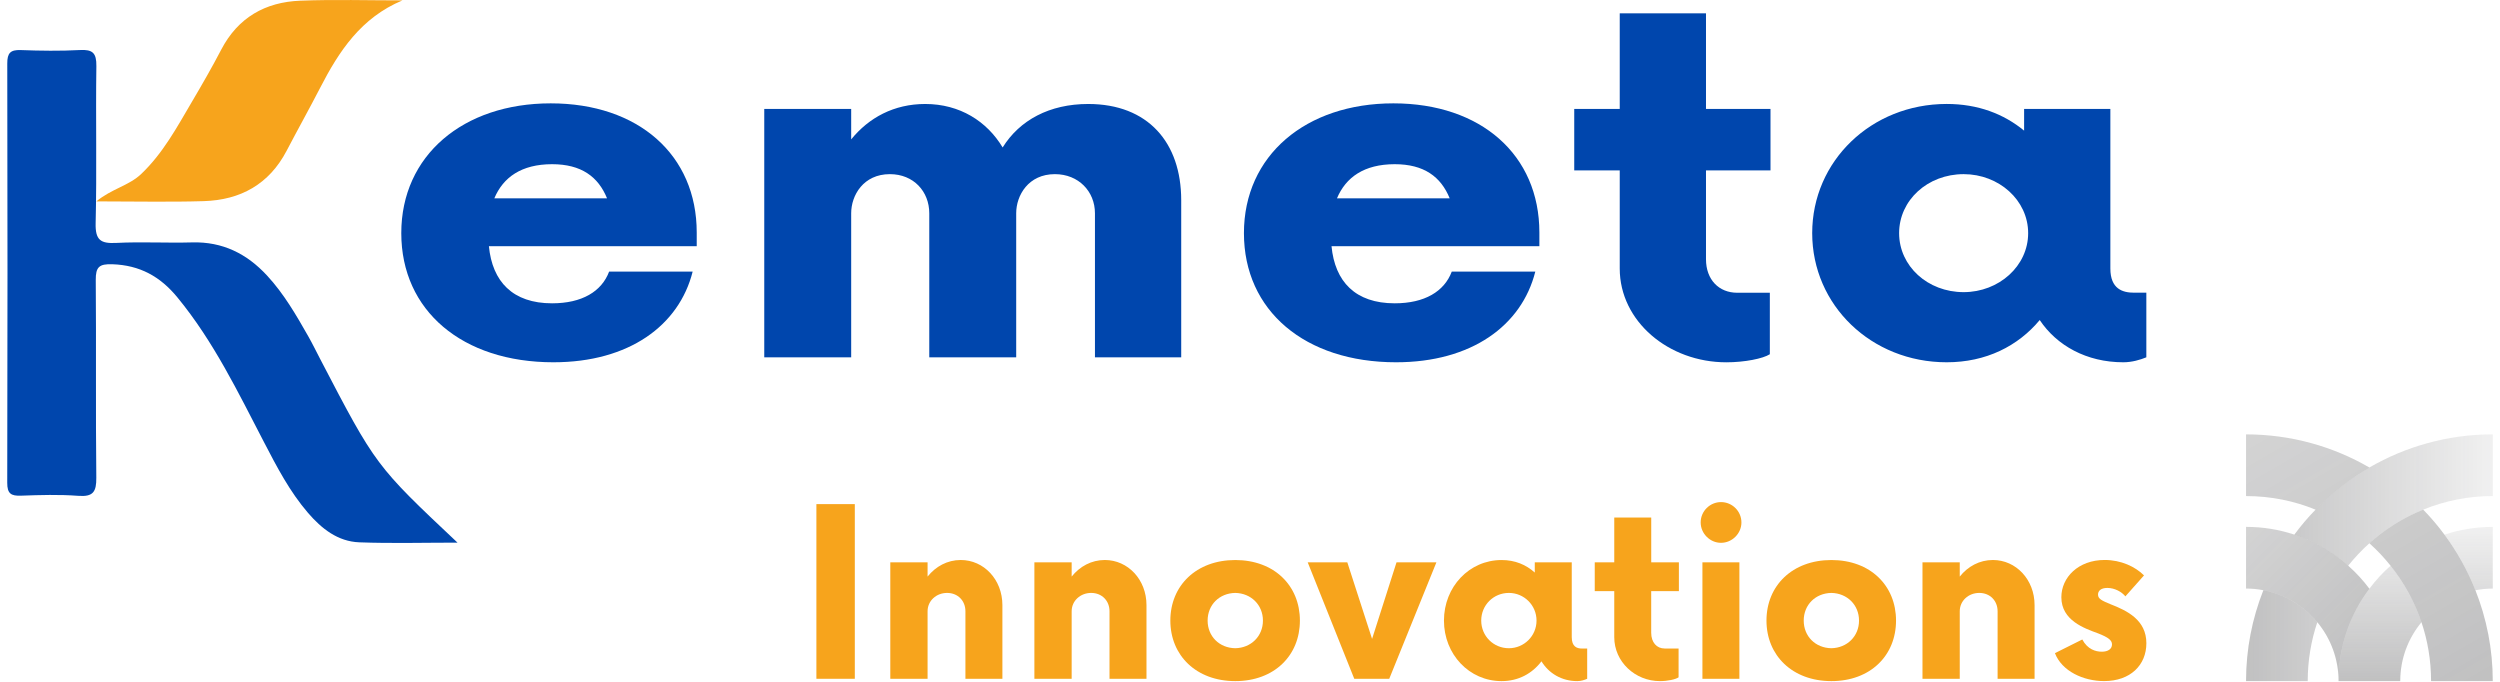
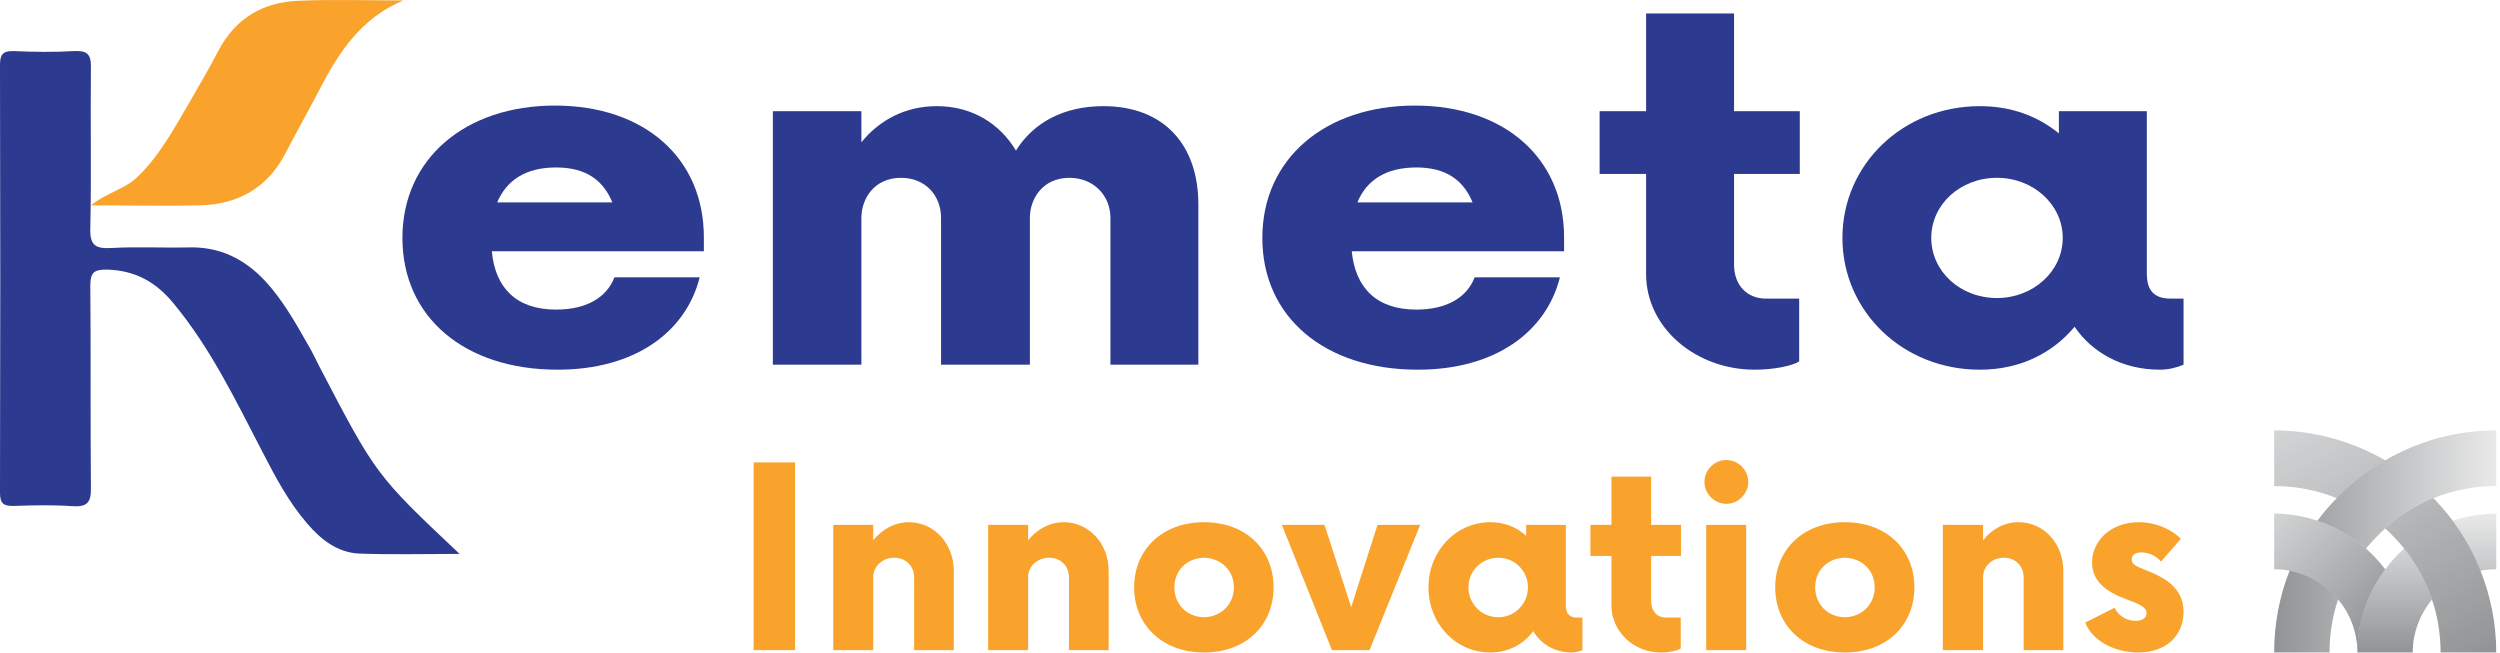
- <svg xmlns="http://www.w3.org/2000/svg" width="323" height="88" viewBox="0 0 323 88" fill="none">
-   <path d="M90.017 31.808H63.166C63.604 36.381 66.239 39.188 71.328 39.188C75.19 39.188 77.735 37.663 78.697 35.095H89.49C87.734 42.073 81.242 46.806 71.5 46.806C59.742 46.806 51.846 40.149 51.846 30.119C51.846 20.092 59.832 13.353 71.152 13.353C82.473 13.353 90.017 20.01 90.017 30.041V31.808ZM63.866 25.627H78.431C77.29 22.821 75.097 21.214 71.324 21.214C67.376 21.218 65.007 22.903 63.866 25.627Z" fill="#0046AD" />
-   <path d="M152.613 25.87V46.165H141.468V27.555C141.468 24.748 139.361 22.5 136.292 22.5C132.872 22.5 131.293 25.229 131.293 27.555V46.165H120.062V27.555C120.062 24.748 118.045 22.5 114.972 22.5C111.552 22.5 109.973 25.229 109.973 27.555V46.165H98.742V14.076H109.973V18.009C112.256 15.202 115.5 13.435 119.538 13.435C124.014 13.435 127.524 15.683 129.541 19.052C131.734 15.523 135.597 13.435 140.596 13.435C148.313 13.435 152.613 18.407 152.613 25.87Z" fill="#0046AD" />
-   <path d="M198.884 31.808H172.032C172.47 36.381 175.105 39.188 180.195 39.188C184.057 39.188 186.601 37.663 187.567 35.095H198.36C196.605 42.073 190.112 46.806 180.37 46.806C168.612 46.806 160.716 40.149 160.716 30.119C160.716 20.092 168.702 13.353 180.022 13.353C191.343 13.353 198.887 20.01 198.887 30.041V31.808H198.884ZM172.736 25.627H187.301C186.16 22.821 183.967 21.214 180.195 21.214C176.246 21.218 173.878 22.903 172.736 25.627Z" fill="#0046AD" />
-   <path d="M220.414 22.019V33.492C220.414 36.139 222.084 37.824 224.453 37.824H228.663V45.767C227.787 46.33 225.414 46.81 223.045 46.81C215.587 46.81 209.27 41.514 209.27 34.696V22.019H203.391V14.076H209.27V1.72H220.414V14.076H228.749V22.019H220.414Z" fill="#0046AD" />
-   <path d="M277.307 37.824V46.165C276.517 46.486 275.466 46.806 274.324 46.806C269.587 46.806 265.725 44.641 263.532 41.349C260.725 44.719 256.597 46.806 251.511 46.806C241.77 46.806 234.136 39.426 234.136 30.119C234.136 20.811 241.77 13.431 251.511 13.431C255.549 13.431 258.884 14.713 261.515 16.879V14.072H272.659V34.688C272.659 37.335 274.238 37.816 275.732 37.816H277.307V37.824ZM262.038 30.123C262.038 25.87 258.266 22.5 253.704 22.5C249.053 22.5 245.366 25.87 245.366 30.123C245.366 34.376 249.053 37.745 253.704 37.745C258.262 37.741 262.038 34.372 262.038 30.123Z" fill="#0046AD" />
-   <path d="M105.478 65.132H110.442V87.699H105.478V65.132Z" fill="#F7A41C" />
-   <path d="M129.51 78.184V87.699H124.733V78.974C124.733 77.621 123.756 76.605 122.364 76.605C120.973 76.605 119.843 77.621 119.843 78.974V87.699H115.027V72.653H119.843V74.494C120.899 73.177 122.4 72.352 124.131 72.352C127.102 72.352 129.51 74.873 129.51 78.184Z" fill="#F7A41C" />
-   <path d="M148.126 78.184V87.699H143.349V78.974C143.349 77.621 142.371 76.605 140.98 76.605C139.588 76.605 138.459 77.621 138.459 78.974V87.699H133.643V72.653H138.459V74.494C139.51 73.177 141.015 72.352 142.747 72.352C145.721 72.352 148.126 74.873 148.126 78.184Z" fill="#F7A41C" />
-   <path d="M151.209 80.178C151.209 75.663 154.559 72.356 159.598 72.356C164.636 72.356 167.947 75.667 167.947 80.178C167.947 84.693 164.636 88 159.598 88C154.559 88 151.209 84.689 151.209 80.178ZM163.171 80.178C163.171 78.149 161.627 76.644 159.598 76.605C157.53 76.644 156.025 78.149 156.025 80.178C156.025 82.211 157.53 83.716 159.598 83.751C161.627 83.712 163.171 82.207 163.171 80.178Z" fill="#F7A41C" />
-   <path d="M185.582 72.657L179.488 87.703H174.973L168.957 72.657H174.074L177.272 82.547L180.43 72.657H185.582Z" fill="#F7A41C" />
-   <path d="M205.064 83.786V87.699C204.728 87.847 204.274 88 203.786 88C201.753 88 200.099 86.984 199.157 85.443C197.953 87.023 196.186 88 194.005 88C189.83 88 186.559 84.54 186.559 80.178C186.559 75.815 189.83 72.356 194.005 72.356C195.737 72.356 197.164 72.958 198.293 73.974V72.657H203.07V82.324C203.07 83.567 203.747 83.79 204.388 83.79H205.064V83.786ZM198.52 80.178C198.52 78.184 196.902 76.605 194.947 76.605C192.954 76.605 191.374 78.184 191.374 80.178C191.374 82.171 192.954 83.751 194.947 83.751C196.902 83.751 198.52 82.171 198.52 80.178Z" fill="#F7A41C" />
-   <path d="M213.335 76.378V81.757C213.335 83 214.051 83.786 215.067 83.786H216.873V87.511C216.498 87.773 215.481 88 214.465 88C211.267 88 208.562 85.518 208.562 82.32V76.378H206.041V72.657H208.562V66.864H213.339V72.657H216.912V76.378H213.335Z" fill="#F7A41C" />
-   <path d="M219.727 67.501C219.727 66.035 220.931 64.87 222.357 64.87C223.788 64.87 224.992 66.035 224.992 67.501C224.992 68.932 223.788 70.132 222.357 70.132C220.931 70.136 219.727 68.932 219.727 67.501ZM219.953 72.657H224.73V87.703H219.953V72.657Z" fill="#F7A41C" />
-   <path d="M228.229 80.178C228.229 75.663 231.575 72.356 236.617 72.356C241.66 72.356 244.967 75.667 244.967 80.178C244.967 84.693 241.656 88 236.617 88C231.579 88 228.229 84.689 228.229 80.178ZM240.186 80.178C240.186 78.149 238.646 76.644 236.613 76.605C234.545 76.644 233.041 78.149 233.041 80.178C233.041 82.211 234.545 83.716 236.613 83.751C238.646 83.712 240.186 82.207 240.186 80.178Z" fill="#F7A41C" />
-   <path d="M262.867 78.184V87.699H258.09V78.974C258.09 77.621 257.113 76.605 255.721 76.605C254.329 76.605 253.2 77.621 253.2 78.974V87.699H248.384V72.653H253.2V74.494C254.251 73.177 255.756 72.352 257.488 72.352C260.459 72.352 262.867 74.873 262.867 78.184Z" fill="#F7A41C" />
-   <path d="M265.498 84.388L269.032 82.621C269.708 83.899 270.764 84.2 271.553 84.2C272.343 84.2 272.87 83.86 272.87 83.258C272.87 82.734 272.421 82.355 271.064 81.828C269.333 81.19 266.327 80.174 266.327 77.164C266.327 74.608 268.508 72.348 271.928 72.348C274.035 72.348 275.876 73.212 277.006 74.342L274.598 77.051C274.149 76.488 273.246 75.96 272.269 75.96C271.44 75.96 271.064 76.335 271.064 76.824C271.064 77.387 271.592 77.614 272.683 78.067C274.825 78.896 277.311 80.1 277.311 83.106C277.311 85.928 275.243 87.996 271.858 87.996C269.184 88 266.397 86.722 265.498 84.388Z" fill="#F7A41C" />
-   <path d="M59.109 70.108C54.778 70.108 50.595 70.225 46.424 70.069C43.645 69.963 41.557 68.31 39.79 66.258C37.437 63.522 35.783 60.351 34.138 57.181C30.768 50.7 27.602 44.109 22.907 38.406C20.683 35.705 18.056 34.266 14.526 34.141C12.81 34.083 12.361 34.493 12.372 36.174C12.443 44.684 12.349 53.198 12.443 61.708C12.462 63.541 12.04 64.209 10.113 64.061C7.662 63.877 5.184 63.952 2.721 64.041C1.435 64.088 0.931 63.791 0.935 62.376C0.978 44.316 0.978 26.261 0.939 8.201C0.935 6.848 1.345 6.422 2.682 6.469C5.223 6.563 7.779 6.602 10.316 6.465C11.966 6.375 12.474 6.833 12.451 8.545C12.353 15.304 12.521 22.07 12.357 28.829C12.302 31.041 13.014 31.491 15.038 31.385C18.291 31.217 21.563 31.413 24.819 31.319C28.759 31.209 31.894 32.777 34.509 35.607C36.687 37.964 38.274 40.716 39.845 43.48C40.392 44.445 40.877 45.45 41.393 46.435C48.547 60.16 48.547 60.16 59.109 70.108Z" fill="#0046AD" />
-   <path d="M51.995 0.051C46.651 2.279 43.801 6.61 41.358 11.356C39.955 14.076 38.458 16.75 37.039 19.467C34.776 23.806 31.066 25.843 26.324 25.987C21.849 26.124 17.365 26.018 12.451 26.018C14.425 24.392 16.657 23.986 18.237 22.485C21.055 19.807 22.857 16.445 24.788 13.165C26.098 10.941 27.392 8.701 28.584 6.411C30.749 2.263 34.279 0.266 38.794 0.09C43.192 -0.086 47.597 0.051 51.995 0.051Z" fill="#F7A41C" />
-   <path d="M299.397 80.389C298.596 82.778 298.158 85.342 298.158 88H290.188C290.188 83.857 290.985 79.897 292.427 76.257C295.211 76.789 297.658 78.286 299.397 80.389ZM306.125 60.399C303.56 61.888 301.219 63.721 299.17 65.844C298.185 66.856 297.267 67.935 296.426 69.077C299.022 69.933 301.383 71.312 303.384 73.091C304.217 72.051 305.132 71.078 306.125 70.191C308.157 68.369 310.507 66.884 313.079 65.844C315.854 64.714 318.888 64.089 322.066 64.089V56.118C316.261 56.122 310.819 57.682 306.125 60.399Z" fill="url(#paint0_linear_257_2652)" />
-   <path d="M306.125 76.062C303.619 79.388 302.141 83.528 302.141 88C302.141 85.111 301.109 82.457 299.397 80.389C297.658 78.286 295.215 76.789 292.427 76.257C291.704 76.117 290.954 76.042 290.188 76.042V68.072C292.365 68.072 294.468 68.42 296.43 69.073C299.026 69.929 301.387 71.308 303.388 73.087C304.397 73.982 305.319 74.979 306.125 76.062Z" fill="url(#paint1_linear_257_2652)" />
-   <path d="M322.066 68.076V76.046C321.3 76.046 320.545 76.121 319.826 76.261C318.798 73.685 317.449 71.273 315.827 69.076C317.786 68.424 319.889 68.076 322.066 68.076ZM308.865 73.091C307.853 73.982 306.93 74.979 306.125 76.062C303.619 79.388 302.142 83.528 302.142 88H310.112C310.112 85.111 311.144 82.457 312.856 80.389C311.953 77.715 310.593 75.249 308.865 73.091Z" fill="url(#paint2_linear_257_2652)" />
-   <path d="M322.066 88H314.095C314.095 85.342 313.657 82.778 312.856 80.389C311.953 77.712 310.593 75.249 308.865 73.091C308.032 72.051 307.118 71.078 306.125 70.191C308.157 68.369 310.507 66.884 313.079 65.844C314.064 66.856 314.982 67.935 315.823 69.077C317.445 71.273 318.798 73.685 319.822 76.261C321.268 79.897 322.066 83.857 322.066 88ZM290.188 56.122V64.093C293.366 64.093 296.399 64.714 299.174 65.848C301.223 63.725 303.564 61.892 306.129 60.403C301.434 57.682 295.988 56.122 290.188 56.122Z" fill="url(#paint3_linear_257_2652)" />
+ <svg xmlns="http://www.w3.org/2000/svg" width="341" height="89" viewBox="0 0 341 89" fill="none">
+   <path d="M102.792 63.07H108.447V88.678H102.792V63.07Z" fill="#F9A32C" />
+   <path d="M130.096 77.853V88.677H124.684V78.741C124.684 77.206 123.553 76.075 121.978 76.075C120.402 76.075 119.11 77.206 119.11 78.741V88.677H113.657V71.592H119.11V73.692C120.322 72.198 122.018 71.228 123.997 71.228C127.349 71.228 130.096 74.096 130.096 77.853V77.853Z" fill="#F9A32C" />
+   <path d="M151.22 77.853V88.677H145.808V78.741C145.808 77.206 144.677 76.075 143.102 76.075C141.526 76.075 140.234 77.206 140.234 78.741V88.677H134.781V71.592H140.234V73.692C141.446 72.198 143.142 71.228 145.121 71.228C148.473 71.228 151.22 74.096 151.22 77.853V77.853Z" fill="#F9A32C" />
+   <path fill-rule="evenodd" clip-rule="evenodd" d="M154.693 80.114C154.693 74.985 158.53 71.228 164.225 71.228C169.961 71.228 173.717 74.985 173.717 80.114C173.717 85.244 169.961 89 164.225 89C158.53 89 154.693 85.244 154.693 80.114ZM168.305 80.114C168.305 77.812 166.528 76.116 164.225 76.075C161.883 76.116 160.186 77.812 160.186 80.114C160.186 82.417 161.883 84.153 164.225 84.194C166.528 84.153 168.305 82.417 168.305 80.114Z" fill="#F9A32C" />
+   <path d="M193.71 71.593L186.803 88.678H181.674L174.848 71.593H180.664L184.299 82.821L187.894 71.593H193.71Z" fill="#F9A32C" />
+   <path fill-rule="evenodd" clip-rule="evenodd" d="M215.844 84.234V88.677C215.44 88.839 214.955 89 214.39 89C212.087 89 210.189 87.869 209.139 86.092C207.766 87.91 205.746 89 203.282 89C198.557 89 194.841 85.082 194.841 80.114C194.841 75.187 198.557 71.228 203.282 71.228C205.261 71.228 206.877 71.915 208.17 73.087V71.592H213.582V82.578C213.582 83.951 214.349 84.234 215.076 84.234H215.844ZM208.412 80.114C208.412 77.853 206.594 76.075 204.373 76.075C202.111 76.075 200.293 77.853 200.293 80.114C200.293 82.376 202.111 84.194 204.373 84.194C206.594 84.194 208.412 82.376 208.412 80.114Z" fill="#F9A32C" />
+   <path d="M225.214 75.833V81.932C225.214 83.346 226.021 84.234 227.193 84.234H229.253V88.435C228.808 88.758 227.677 89.001 226.506 89.001C222.871 89.001 219.801 86.173 219.801 82.578V75.833H216.934V71.592H219.801V65.009H225.214V71.592H229.293V75.833H225.214Z" fill="#F9A32C" />
+   <path d="M232.484 65.736C232.484 64.08 233.858 62.747 235.473 62.747C237.089 62.747 238.462 64.08 238.462 65.736C238.462 67.352 237.089 68.725 235.473 68.725C233.858 68.725 232.484 67.352 232.484 65.736ZM232.727 71.593H238.179V88.677H232.727V71.593Z" fill="#F9A32C" />
+   <path fill-rule="evenodd" clip-rule="evenodd" d="M242.138 80.114C242.138 74.985 245.934 71.228 251.629 71.228C257.365 71.228 261.121 74.985 261.121 80.114C261.121 85.244 257.365 89 251.629 89C245.934 89 242.138 85.244 242.138 80.114ZM255.709 80.114C255.709 77.812 253.972 76.116 251.629 76.075C249.287 76.116 247.59 77.812 247.59 80.114C247.59 82.417 249.287 84.153 251.629 84.194C253.972 84.153 255.709 82.417 255.709 80.114Z" fill="#F9A32C" />
+   <path d="M281.437 77.853V88.677H276.025V78.741C276.025 77.206 274.894 76.075 273.318 76.075C271.743 76.075 270.491 77.206 270.491 78.741V88.677H264.998V71.592H270.491V73.692C271.662 72.198 273.359 71.228 275.338 71.228C278.731 71.228 281.437 74.096 281.437 77.853Z" fill="#F9A32C" />
+   <path d="M284.426 84.921L288.424 82.901C289.192 84.355 290.404 84.678 291.292 84.678C292.181 84.678 292.787 84.315 292.787 83.628C292.787 83.022 292.302 82.618 290.767 82.013C288.788 81.286 285.355 80.114 285.355 76.722C285.355 73.814 287.859 71.228 291.736 71.228C294.119 71.228 296.22 72.238 297.472 73.49L294.766 76.6C294.241 75.954 293.231 75.348 292.1 75.348C291.171 75.348 290.767 75.752 290.767 76.318C290.767 76.964 291.332 77.206 292.585 77.731C295.008 78.66 297.835 80.034 297.835 83.467C297.835 86.657 295.493 89 291.656 89C288.626 89 285.436 87.546 284.426 84.921V84.921Z" fill="#F9A32C" />
+   <path fill-rule="evenodd" clip-rule="evenodd" d="M96.007 34.271H67.087C67.532 39.199 70.359 42.228 75.852 42.228C80.012 42.228 82.759 40.572 83.809 37.826H95.441C93.543 45.338 86.555 50.427 76.054 50.427C63.372 50.427 54.89 43.278 54.89 32.454C54.89 21.629 63.493 14.399 75.691 14.399C87.888 14.399 96.007 21.548 96.007 32.373V34.271ZM67.814 27.607H83.526C82.274 24.578 79.931 22.841 75.852 22.841C71.611 22.841 69.067 24.659 67.814 27.607Z" fill="#2C3A8F" />
+   <path d="M163.457 27.889V49.74H151.462V29.706C151.462 26.677 149.159 24.254 145.888 24.254C142.172 24.254 140.476 27.162 140.476 29.706V49.74H128.359V29.706C128.359 26.677 126.218 24.254 122.906 24.254C119.19 24.254 117.494 27.162 117.494 29.706V49.74H105.417V15.166H117.494V19.407C119.957 16.378 123.471 14.479 127.793 14.479C132.64 14.479 136.396 16.903 138.577 20.538C140.96 16.701 145.12 14.479 150.492 14.479C158.813 14.479 163.457 19.811 163.457 27.889V27.889Z" fill="#2C3A8F" />
+   <path fill-rule="evenodd" clip-rule="evenodd" d="M213.34 34.271H184.38C184.865 39.199 187.692 42.228 193.185 42.228C197.346 42.228 200.092 40.572 201.142 37.826H212.775C210.876 45.338 203.889 50.427 193.387 50.427C180.705 50.427 172.183 43.278 172.183 32.454C172.183 21.629 180.786 14.399 192.983 14.399C205.181 14.399 213.34 21.548 213.34 32.373V34.271ZM185.148 27.607H200.86C199.607 24.578 197.265 22.841 193.185 22.841C188.944 22.841 186.36 24.659 185.148 27.607V27.607Z" fill="#2C3A8F" />
+   <path d="M236.524 23.729V36.089C236.524 38.956 238.341 40.733 240.886 40.733H245.409V49.296C244.48 49.902 241.936 50.427 239.351 50.427C231.313 50.427 224.528 44.732 224.528 37.381V23.729H218.187V15.167H224.528V1.838H236.524V15.167H245.49V23.729H236.524Z" fill="#2C3A8F" />
+   <path fill-rule="evenodd" clip-rule="evenodd" d="M297.836 40.733V49.74C296.988 50.103 295.857 50.427 294.605 50.427C289.516 50.427 285.355 48.084 282.972 44.57C279.943 48.205 275.5 50.427 270.048 50.427C259.546 50.427 251.307 42.47 251.307 32.453C251.307 22.436 259.546 14.479 270.048 14.479C274.369 14.479 277.964 15.853 280.832 18.195V15.166H292.828V37.381C292.828 40.248 294.524 40.733 296.14 40.733H297.836ZM281.357 32.453C281.357 27.889 277.318 24.254 272.39 24.254C267.382 24.254 263.424 27.889 263.424 32.453C263.424 37.017 267.382 40.652 272.39 40.652C277.318 40.652 281.357 37.017 281.357 32.453Z" fill="#2C3A8F" />
+   <path d="M62.685 75.551C58.041 75.551 53.517 75.672 49.033 75.51C46.045 75.389 43.783 73.612 41.884 71.39C39.34 68.442 37.563 65.049 35.786 61.616C32.151 54.629 28.758 47.52 23.669 41.381C21.285 38.473 18.458 36.897 14.662 36.776C12.804 36.736 12.319 37.18 12.319 38.957C12.4 48.166 12.319 57.335 12.4 66.503C12.44 68.482 11.955 69.169 9.896 69.048C7.27 68.846 4.564 68.927 1.939 69.007C0.525 69.048 0 68.725 0 67.23C0.054 47.762 0.054 28.294 0 8.826C0 7.372 0.444 6.928 1.898 6.968C4.604 7.09 7.391 7.13 10.098 6.968C11.875 6.888 12.44 7.372 12.4 9.19C12.319 16.5 12.48 23.771 12.319 31.081C12.238 33.464 13.006 33.949 15.187 33.828C18.701 33.626 22.215 33.828 25.728 33.747C29.969 33.626 33.362 35.322 36.19 38.351C38.532 40.896 40.228 43.885 41.925 46.874C42.531 47.883 43.056 48.974 43.581 50.024C51.295 64.807 51.295 64.807 62.685 75.551V75.551Z" fill="#2C3A8F" />
+   <path d="M55.012 0.061C49.276 2.444 46.207 7.129 43.581 12.219C42.047 15.167 40.431 18.035 38.896 20.983C36.473 25.628 32.474 27.849 27.385 28.011C22.538 28.132 17.732 28.011 12.4 28.011C14.541 26.274 16.965 25.83 18.661 24.214C21.69 21.347 23.629 17.712 25.729 14.157C27.102 11.774 28.516 9.351 29.808 6.887C32.151 2.444 35.948 0.263 40.795 0.102C45.561 -0.1 50.286 0.061 55.012 0.061V0.061Z" fill="#F9A32C" />
+   <g style="mix-blend-mode:multiply">
+     <path fill-rule="evenodd" clip-rule="evenodd" d="M318.92 81.77C318.152 84.032 317.748 86.495 317.748 88.999H310.195C310.195 85.082 310.922 81.325 312.296 77.852C314.961 78.337 317.264 79.791 318.92 81.77ZM325.342 62.786C322.878 64.2 320.656 65.937 318.718 67.956C317.775 68.926 316.9 69.949 316.092 71.026C318.556 71.834 320.818 73.167 322.716 74.823C323.524 73.853 324.399 72.938 325.342 72.076C327.24 70.339 329.502 68.926 331.925 67.956C334.55 66.866 337.459 66.3 340.488 66.3V58.707C334.954 58.707 329.784 60.202 325.342 62.786Z" fill="url(#paint0_linear_510_5891)" />
+     <path d="M325.342 77.65C322.959 80.841 321.545 84.759 321.545 89C321.545 86.253 320.576 83.749 318.92 81.77C317.264 79.791 314.961 78.337 312.296 77.852C311.622 77.717 310.922 77.65 310.195 77.65V70.057C312.255 70.057 314.234 70.42 316.092 71.026C318.556 71.834 320.818 73.167 322.716 74.823C323.686 75.671 324.574 76.64 325.342 77.65Z" fill="url(#paint1_linear_510_5891)" />
+     <path fill-rule="evenodd" clip-rule="evenodd" d="M340.488 70.057V77.65C339.734 77.65 339.02 77.717 338.347 77.852C337.378 75.388 336.085 73.126 334.55 71.026C336.408 70.42 338.388 70.057 340.488 70.057V70.057ZM327.927 74.823C326.957 75.671 326.109 76.64 325.342 77.65C322.959 80.841 321.545 84.759 321.545 89H329.098C329.098 86.253 330.108 83.749 331.723 81.77C330.875 79.225 329.583 76.883 327.927 74.823V74.823Z" fill="url(#paint2_linear_510_5891)" />
+     <path fill-rule="evenodd" clip-rule="evenodd" d="M340.488 88.999H332.895C332.895 86.495 332.491 84.032 331.723 81.77C330.875 79.225 329.583 76.882 327.927 74.823C327.146 73.853 326.284 72.938 325.342 72.076C327.24 70.339 329.502 68.926 331.925 67.956C332.868 68.926 333.743 69.949 334.55 71.026C336.085 73.126 337.378 75.388 338.347 77.852C339.72 81.325 340.488 85.082 340.488 88.999ZM325.342 62.786C322.878 64.2 320.656 65.937 318.718 67.956C316.092 66.866 313.184 66.3 310.195 66.3V58.707C315.688 58.707 320.858 60.202 325.342 62.786Z" fill="url(#paint3_linear_510_5891)" />
+   </g>
  <defs>
-     <linearGradient id="paint0_linear_257_2652" x1="322.066" y1="72.061" x2="290.186" y2="72.061" gradientUnits="userSpaceOnUse">
-       <stop stop-color="#2E2E30" stop-opacity="0.07" />
-       <stop offset="1" stop-color="#2E2E30" stop-opacity="0.3" />
+     <linearGradient id="paint0_linear_510_5891" x1="340.488" y1="89.807" x2="310.195" y2="89.807" gradientUnits="userSpaceOnUse">
+       <stop stop-color="#23282C" stop-opacity="0.1" />
+       <stop offset="1" stop-color="#23282C" stop-opacity="0.5" />
    </linearGradient>
-     <linearGradient id="paint1_linear_257_2652" x1="290.253" y1="68.008" x2="306.193" y2="83.948" gradientUnits="userSpaceOnUse">
-       <stop stop-color="#2E2E30" stop-opacity="0.21" />
-       <stop offset="1" stop-color="#2E2E30" stop-opacity="0.3" />
+     <linearGradient id="paint1_linear_510_5891" x1="314.679" y1="65.573" x2="329.825" y2="80.72" gradientUnits="userSpaceOnUse">
+       <stop stop-color="#23282C" stop-opacity="0.2" />
+       <stop offset="1" stop-color="#23282C" stop-opacity="0.5" />
    </linearGradient>
-     <linearGradient id="paint2_linear_257_2652" x1="312.104" y1="68.075" x2="312.104" y2="88" gradientUnits="userSpaceOnUse">
-       <stop stop-color="#2E2E30" stop-opacity="0.07" />
-       <stop offset="1" stop-color="#2E2E30" stop-opacity="0.3" />
+     <linearGradient id="paint2_linear_510_5891" x1="341.296" y1="70.057" x2="341.296" y2="89" gradientUnits="userSpaceOnUse">
+       <stop stop-color="#23282C" stop-opacity="0.1" />
+       <stop offset="1" stop-color="#23282C" stop-opacity="0.5" />
    </linearGradient>
-     <linearGradient id="paint3_linear_257_2652" x1="295.358" y1="53.134" x2="317.133" y2="90.849" gradientUnits="userSpaceOnUse">
-       <stop stop-color="#2E2E30" stop-opacity="0.21" />
-       <stop offset="1" stop-color="#2E2E30" stop-opacity="0.3" />
+     <linearGradient id="paint3_linear_510_5891" x1="324.089" y1="50.71" x2="344.769" y2="86.536" gradientUnits="userSpaceOnUse">
+       <stop stop-color="#23282C" stop-opacity="0.2" />
+       <stop offset="1" stop-color="#23282C" stop-opacity="0.5" />
    </linearGradient>
  </defs>
</svg>
